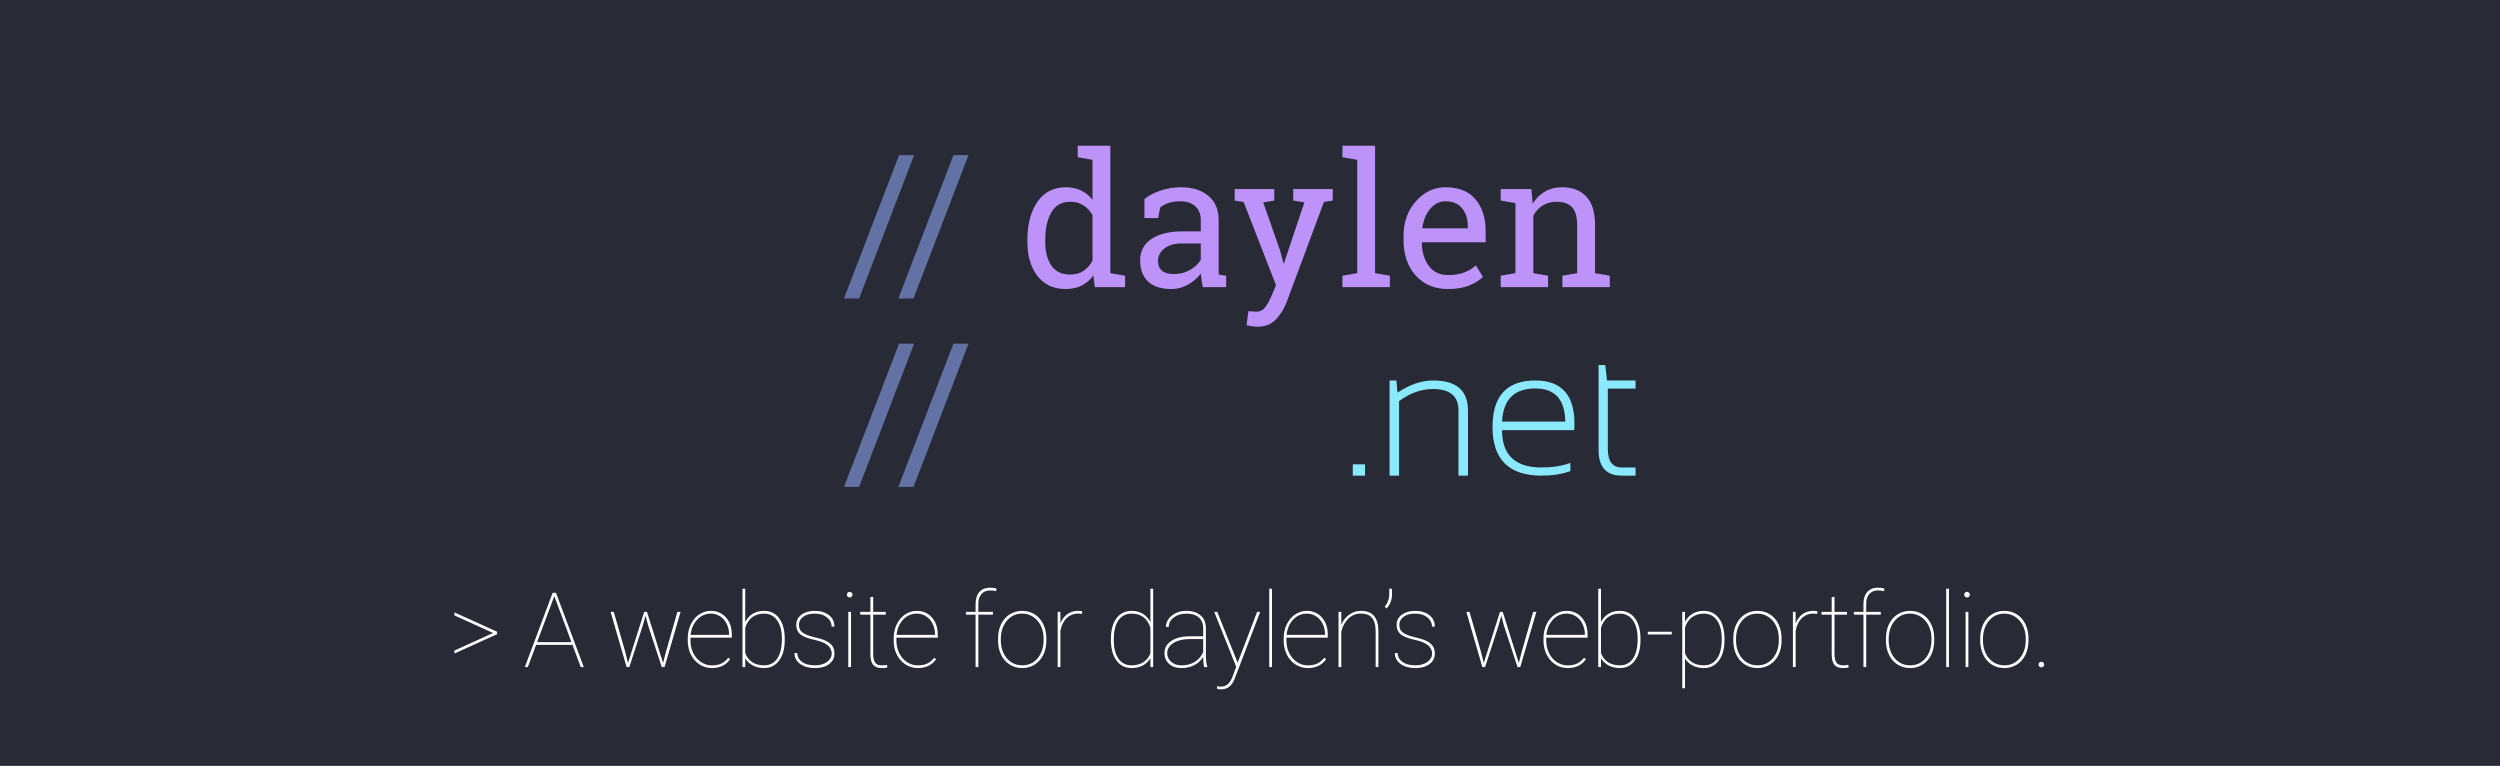
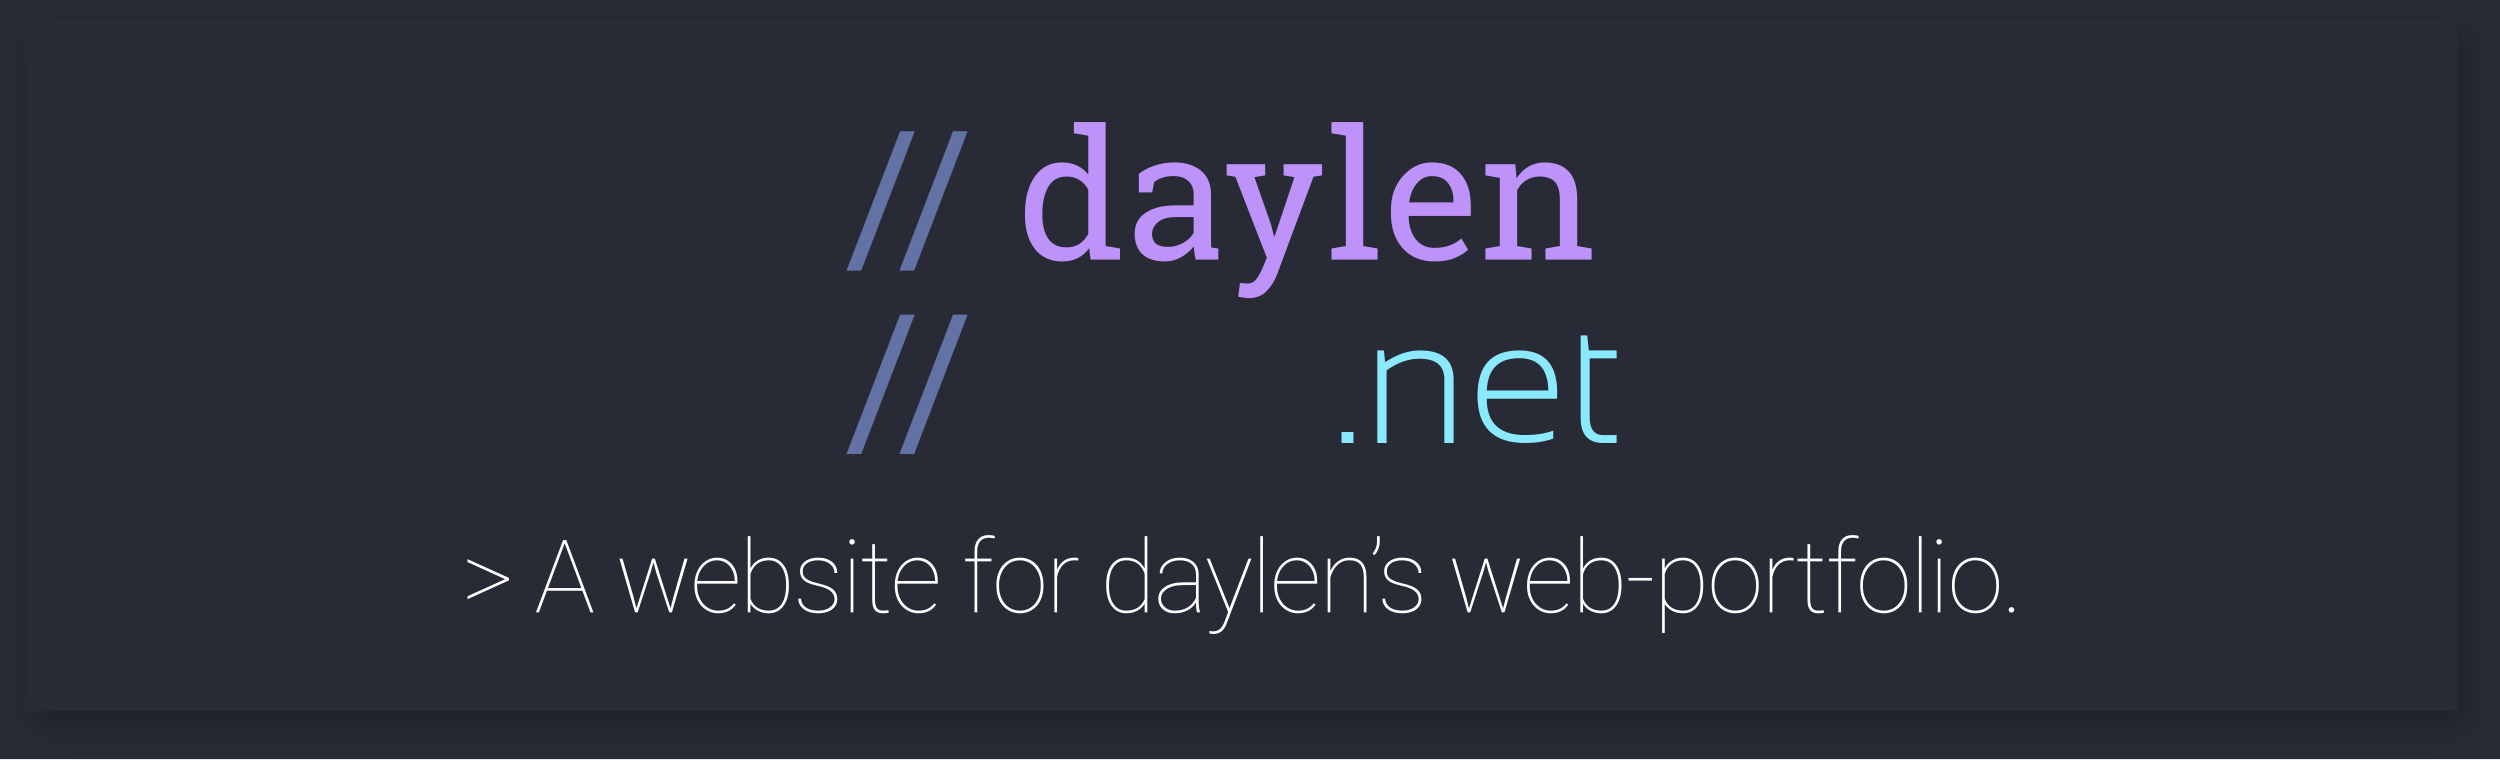
- <svg xmlns="http://www.w3.org/2000/svg" width="862" height="264" viewBox="0 0 862 264" fill="none">
-   <rect width="862" height="264" fill="#282A36" />
-   <rect y="22" width="862" height="242" fill="#282A36" />
-   <path d="M296.219 102.906H291L310 53.5H315.188L296.219 102.906ZM314.969 102.906H309.75L328.75 53.5H333.938L314.969 102.906ZM296.219 167.906H291L310 118.5H315.188L296.219 167.906ZM314.969 167.906H309.75L328.75 118.5H333.938L314.969 167.906Z" fill="#6272A4" />
-   <path d="M377 94.969C375.896 96.51 374.542 97.677 372.938 98.469C371.354 99.26 369.51 99.656 367.406 99.656C363.281 99.656 360.052 98.167 357.719 95.188C355.406 92.188 354.25 88.25 354.25 83.375V82.719C354.25 77.281 355.406 72.896 357.719 69.562C360.052 66.229 363.302 64.562 367.469 64.562C369.469 64.562 371.229 64.938 372.75 65.688C374.292 66.417 375.604 67.479 376.688 68.875V55.094L371.594 54.219V50.25H376.688H382.844V94.188L387.938 95.062V99H377.5L377 94.969ZM360.406 83.375C360.406 86.771 361.104 89.5 362.5 91.562C363.896 93.625 366.052 94.656 368.969 94.656C370.802 94.656 372.344 94.24 373.594 93.406C374.844 92.573 375.875 91.396 376.688 89.875V74.188C375.896 72.771 374.865 71.646 373.594 70.812C372.323 69.979 370.802 69.562 369.031 69.562C366.094 69.562 363.917 70.781 362.5 73.219C361.104 75.656 360.406 78.823 360.406 82.719V83.375ZM414.719 99C414.531 98.083 414.385 97.26 414.281 96.531C414.177 95.802 414.104 95.073 414.062 94.344C412.875 95.865 411.385 97.135 409.594 98.156C407.823 99.156 405.927 99.656 403.906 99.656C400.385 99.656 397.708 98.802 395.875 97.094C394.042 95.365 393.125 92.938 393.125 89.812C393.125 86.604 394.417 84.135 397 82.406C399.604 80.656 403.167 79.781 407.688 79.781H414.031V75.844C414.031 73.865 413.406 72.302 412.156 71.156C410.906 69.99 409.167 69.406 406.938 69.406C405.396 69.406 404.031 69.604 402.844 70C401.677 70.396 400.729 70.938 400 71.625L399.344 75.188H394.594V68.625C396.135 67.396 398 66.417 400.188 65.688C402.375 64.938 404.75 64.562 407.312 64.562C411.146 64.562 414.25 65.542 416.625 67.5C419 69.458 420.188 72.26 420.188 75.906V92.188C420.188 92.625 420.188 93.052 420.188 93.469C420.208 93.885 420.24 94.302 420.281 94.719L422.781 95.062V99H414.719ZM404.812 94.5C406.854 94.5 408.719 94.01 410.406 93.031C412.094 92.052 413.302 90.875 414.031 89.5V83.938H407.469C404.948 83.938 402.948 84.521 401.469 85.688C400.01 86.854 399.281 88.271 399.281 89.938C399.281 91.417 399.74 92.552 400.656 93.344C401.573 94.115 402.958 94.5 404.812 94.5ZM459.531 69.156L456.5 69.625L443.625 104.188C442.771 106.458 441.542 108.438 439.938 110.125C438.333 111.812 436.177 112.656 433.469 112.656C432.99 112.656 432.365 112.594 431.594 112.469C430.823 112.365 430.229 112.26 429.812 112.156L430.438 107.312C430.312 107.292 430.677 107.312 431.531 107.375C432.406 107.438 432.958 107.469 433.188 107.469C434.5 107.469 435.562 106.896 436.375 105.75C437.188 104.625 437.896 103.323 438.5 101.844L439.969 98.344L428.812 69.656L425.719 69.156V65.188H439.375V69.156L435.562 69.781L441.406 86.469L442.531 90.781H442.719L449.75 69.781L445.906 69.156V65.188H459.531V69.156ZM462.875 54.219V50.25H474.125V94.188L479.219 95.062V99H462.875V95.062L467.969 94.188V55.094L462.875 54.219ZM499.344 99.656C494.635 99.656 490.885 98.094 488.094 94.969C485.323 91.823 483.938 87.75 483.938 82.75V81.375C483.938 76.562 485.365 72.562 488.219 69.375C491.094 66.167 494.49 64.562 498.406 64.562C502.948 64.562 506.385 65.938 508.719 68.688C511.073 71.438 512.25 75.104 512.25 79.688V83.531H490.312L490.219 83.688C490.281 86.938 491.104 89.615 492.688 91.719C494.271 93.802 496.49 94.844 499.344 94.844C501.427 94.844 503.25 94.552 504.812 93.969C506.396 93.365 507.76 92.542 508.906 91.5L511.312 95.5C510.104 96.667 508.5 97.656 506.5 98.469C504.521 99.26 502.135 99.656 499.344 99.656ZM498.406 69.406C496.344 69.406 494.583 70.281 493.125 72.031C491.667 73.76 490.771 75.938 490.438 78.562L490.5 78.719H506.094V77.906C506.094 75.49 505.448 73.469 504.156 71.844C502.865 70.219 500.948 69.406 498.406 69.406ZM517.438 95.062L522.531 94.188V70.031L517.438 69.156V65.188H528.031L528.469 70.219C529.594 68.427 531 67.042 532.688 66.062C534.396 65.062 536.333 64.562 538.5 64.562C542.146 64.562 544.969 65.635 546.969 67.781C548.969 69.906 549.969 73.198 549.969 77.656V94.188L555.062 95.062V99H538.719V95.062L543.812 94.188V77.781C543.812 74.802 543.219 72.688 542.031 71.438C540.865 70.188 539.073 69.562 536.656 69.562C534.885 69.562 533.312 69.99 531.938 70.844C530.583 71.698 529.5 72.865 528.688 74.344V94.188L533.781 95.062V99H517.438V95.062Z" fill="#BD93F9" />
-   <path d="M470.656 160.094V164H466.438V160.094H470.656ZM479.125 164V131.188H481.469L481.875 135.375C486.062 132.583 490.167 131.188 494.188 131.188C502.167 131.188 506.156 134.635 506.156 141.531V164H502.875V141.438C502.875 136.562 499.927 134.125 494.031 134.125C490.094 134.125 486.219 135.51 482.406 138.281V164H479.125ZM529.406 131.188C538.385 131.188 542.875 136.156 542.875 146.094C542.875 146.802 542.854 147.542 542.812 148.312H517.906C517.906 156.896 522.448 161.188 531.531 161.188C535.26 161.188 538.573 160.667 541.469 159.625V162.438C538.573 163.479 535.26 164 531.531 164C520.26 164 514.625 158.406 514.625 147.219C514.625 136.531 519.552 131.188 529.406 131.188ZM517.906 145.375H539.719C539.594 137.75 536.156 133.938 529.406 133.938C522.115 133.938 518.281 137.75 517.906 145.375ZM551.188 125.875H553.5L554.094 131.188H563.938V134H554.375V154.719C554.375 159.031 555.958 161.188 559.125 161.188H563.938V164H559.188C553.854 164 551.188 161.052 551.188 155.156V125.875Z" fill="#8BE9FD" />
-   <path d="M170.013 218.258L156.688 212.193V211.156L171.384 217.801V218.68L156.688 225.342V224.305L170.013 218.258ZM197.383 222.354H184.85L182.002 230H180.965L190.545 204.406H191.705L201.286 230H200.248L197.383 222.354ZM185.202 221.404H197.032L191.125 205.549L185.202 221.404ZM215.508 224.498L216.545 228.594L222.117 210.98H223.084L228.621 228.594L229.693 224.498L233.56 210.98H234.668L229.131 230H228.181L223.488 215.709L222.592 212.299L221.625 215.709L217.002 230H216.053L210.533 210.98H211.623L215.508 224.498ZM245.461 230.352C243.926 230.352 242.514 229.941 241.225 229.121C239.948 228.289 238.946 227.152 238.219 225.711C237.493 224.27 237.129 222.67 237.129 220.912V220.121C237.129 218.363 237.481 216.752 238.184 215.287C238.887 213.822 239.854 212.68 241.085 211.859C242.315 211.039 243.657 210.629 245.11 210.629C247.231 210.629 248.965 211.385 250.313 212.896C251.661 214.408 252.335 216.395 252.335 218.855V219.857H238.079V220.895C238.079 222.441 238.401 223.877 239.045 225.201C239.702 226.514 240.598 227.545 241.735 228.295C242.883 229.045 244.126 229.42 245.461 229.42C246.739 229.42 247.823 229.209 248.713 228.787C249.616 228.354 250.413 227.691 251.104 226.801L251.772 227.275C250.354 229.326 248.251 230.352 245.461 230.352ZM245.11 211.578C243.258 211.578 241.688 212.27 240.399 213.652C239.11 215.023 238.354 216.775 238.131 218.908H251.385V218.68C251.385 217.391 251.11 216.195 250.559 215.094C250.02 213.98 249.27 213.119 248.309 212.51C247.36 211.889 246.294 211.578 245.11 211.578ZM270.581 220.666C270.581 223.631 269.943 225.986 268.665 227.732C267.388 229.479 265.648 230.352 263.445 230.352C262.015 230.352 260.738 230.059 259.613 229.473C258.488 228.875 257.603 228.049 256.958 226.994V230H256.009V203H256.958V214.443C257.626 213.189 258.505 212.24 259.595 211.596C260.697 210.951 261.968 210.629 263.409 210.629C265.636 210.629 267.388 211.484 268.665 213.195C269.943 214.895 270.581 217.285 270.581 220.367V220.666ZM269.597 220.297C269.597 217.566 269.052 215.434 267.962 213.898C266.884 212.352 265.372 211.578 263.427 211.578C261.833 211.578 260.48 211.988 259.366 212.809C258.265 213.629 257.462 214.848 256.958 216.465V225.184C257.462 226.531 258.265 227.574 259.366 228.312C260.48 229.039 261.845 229.402 263.462 229.402C265.419 229.402 266.931 228.623 267.997 227.064C269.064 225.506 269.597 223.25 269.597 220.297ZM286.771 225.342C286.771 223.033 284.803 221.463 280.865 220.631C278.498 220.127 276.852 219.482 275.926 218.697C275 217.9 274.537 216.811 274.537 215.428C274.537 214.033 275.123 212.885 276.295 211.982C277.479 211.08 279.014 210.629 280.9 210.629C282.951 210.629 284.598 211.121 285.84 212.105C287.082 213.078 287.703 214.396 287.703 216.061H286.736C286.736 214.783 286.197 213.717 285.119 212.861C284.041 212.006 282.635 211.578 280.9 211.578C279.236 211.578 277.918 211.941 276.945 212.668C275.973 213.395 275.486 214.303 275.486 215.393C275.486 216.248 275.668 216.922 276.031 217.414C276.395 217.895 276.986 218.334 277.807 218.732C278.627 219.119 279.822 219.494 281.393 219.857C282.963 220.221 284.205 220.648 285.119 221.141C286.033 221.633 286.695 222.219 287.105 222.898C287.516 223.566 287.721 224.387 287.721 225.359C287.721 226.859 287.105 228.066 285.875 228.98C284.645 229.895 283.033 230.352 281.041 230.352C278.908 230.352 277.186 229.871 275.873 228.91C274.572 227.938 273.922 226.689 273.922 225.166H274.871C274.965 226.502 275.551 227.545 276.629 228.295C277.719 229.033 279.189 229.402 281.041 229.402C282.74 229.402 284.117 229.01 285.172 228.225C286.238 227.428 286.771 226.467 286.771 225.342ZM293.434 230H292.485V210.98H293.434V230ZM291.993 205.039C291.993 204.77 292.087 204.541 292.274 204.354C292.462 204.154 292.69 204.055 292.96 204.055C293.229 204.055 293.458 204.154 293.645 204.354C293.844 204.541 293.944 204.77 293.944 205.039C293.944 205.309 293.844 205.537 293.645 205.725C293.458 205.912 293.229 206.006 292.96 206.006C292.69 206.006 292.462 205.912 292.274 205.725C292.087 205.537 291.993 205.309 291.993 205.039ZM301.081 205.848V210.98H305.406V211.947H301.081V225.447C301.081 226.795 301.298 227.791 301.732 228.436C302.177 229.08 302.915 229.402 303.947 229.402C304.462 229.402 305.089 229.35 305.828 229.244L305.986 230.141C305.599 230.281 304.937 230.352 303.999 230.352C302.617 230.352 301.626 229.971 301.029 229.209C300.431 228.436 300.126 227.223 300.115 225.57V211.947H296.599V210.98H300.115V205.848H301.081ZM316.463 230.352C314.928 230.352 313.516 229.941 312.227 229.121C310.949 228.289 309.947 227.152 309.221 225.711C308.494 224.27 308.131 222.67 308.131 220.912V220.121C308.131 218.363 308.483 216.752 309.186 215.287C309.889 213.822 310.856 212.68 312.086 211.859C313.317 211.039 314.658 210.629 316.112 210.629C318.233 210.629 319.967 211.385 321.315 212.896C322.662 214.408 323.336 216.395 323.336 218.855V219.857H309.08V220.895C309.08 222.441 309.403 223.877 310.047 225.201C310.703 226.514 311.6 227.545 312.737 228.295C313.885 229.045 315.127 229.42 316.463 229.42C317.74 229.42 318.824 229.209 319.715 228.787C320.617 228.354 321.414 227.691 322.106 226.801L322.774 227.275C321.356 229.326 319.252 230.352 316.463 230.352ZM316.112 211.578C314.26 211.578 312.69 212.27 311.401 213.652C310.112 215.023 309.356 216.775 309.133 218.908H322.387V218.68C322.387 217.391 322.112 216.195 321.561 215.094C321.022 213.98 320.272 213.119 319.311 212.51C318.362 211.889 317.295 211.578 316.112 211.578ZM336.38 230V211.947H333.076V210.98H336.38V208.203C336.392 206.445 336.832 205.08 337.699 204.107C338.578 203.123 339.797 202.631 341.355 202.631C342.222 202.631 342.972 202.73 343.605 202.93L343.464 203.844C342.855 203.668 342.158 203.58 341.373 203.58C340.119 203.58 339.129 203.99 338.402 204.811C337.687 205.619 337.33 206.773 337.33 208.273V210.98H342.357V211.947H337.33V230H336.38ZM344.133 220.121C344.133 218.305 344.479 216.676 345.17 215.234C345.873 213.781 346.858 212.65 348.123 211.842C349.401 211.033 350.842 210.629 352.448 210.629C354.041 210.629 355.471 211.021 356.737 211.807C358.002 212.592 358.987 213.705 359.69 215.146C360.405 216.588 360.768 218.211 360.78 220.016V220.859C360.78 222.688 360.434 224.322 359.742 225.764C359.051 227.205 358.067 228.33 356.789 229.139C355.524 229.947 354.088 230.352 352.483 230.352C350.877 230.352 349.436 229.953 348.159 229.156C346.893 228.359 345.909 227.246 345.205 225.816C344.502 224.375 344.145 222.758 344.133 220.965V220.121ZM345.082 220.859C345.082 222.441 345.393 223.895 346.014 225.219C346.647 226.531 347.52 227.557 348.633 228.295C349.758 229.033 351.041 229.402 352.483 229.402C354.651 229.402 356.414 228.588 357.774 226.959C359.145 225.33 359.83 223.232 359.83 220.666V220.121C359.83 218.562 359.514 217.121 358.881 215.797C358.248 214.473 357.369 213.441 356.244 212.703C355.131 211.953 353.866 211.578 352.448 211.578C350.28 211.578 348.51 212.404 347.139 214.057C345.768 215.709 345.082 217.789 345.082 220.297V220.859ZM373.067 211.666L371.837 211.561C370.22 211.561 368.866 212.088 367.776 213.143C366.687 214.186 365.972 215.65 365.632 217.537V230H364.683V210.98H365.632V214.936C366.148 213.611 366.921 212.562 367.952 211.789C368.983 211.016 370.278 210.629 371.837 210.629C372.388 210.629 372.833 210.693 373.173 210.822L373.067 211.666ZM383.036 220.297C383.036 217.262 383.674 214.895 384.952 213.195C386.229 211.484 387.981 210.629 390.208 210.629C391.637 210.629 392.897 210.951 393.987 211.596C395.088 212.24 395.979 213.201 396.659 214.479V203H397.608V230H396.659V226.959C396.014 228.037 395.129 228.875 394.004 229.473C392.879 230.059 391.602 230.352 390.172 230.352C387.969 230.352 386.229 229.479 384.952 227.732C383.674 225.986 383.036 223.59 383.036 220.543V220.297ZM384.02 220.666C384.02 223.361 384.553 225.494 385.62 227.064C386.686 228.623 388.198 229.402 390.155 229.402C391.725 229.402 393.067 229.057 394.18 228.365C395.293 227.662 396.12 226.637 396.659 225.289V216.377C395.569 213.178 393.413 211.578 390.19 211.578C388.245 211.578 386.727 212.346 385.637 213.881C384.559 215.416 384.02 217.678 384.02 220.666ZM415.204 230C414.97 229.191 414.853 228.031 414.853 226.52C414.103 227.738 413.077 228.682 411.777 229.35C410.476 230.018 409.005 230.352 407.364 230.352C405.607 230.352 404.189 229.877 403.111 228.928C402.044 227.967 401.511 226.719 401.511 225.184C401.511 223.438 402.296 222.043 403.866 221C405.448 219.945 407.546 219.406 410.159 219.383H414.853V216.605C414.853 215.012 414.349 213.775 413.341 212.896C412.345 212.018 410.915 211.578 409.052 211.578C407.318 211.578 405.87 212.023 404.71 212.914C403.55 213.805 402.97 214.906 402.97 216.219L402.021 216.184C402.021 214.637 402.7 213.324 404.06 212.246C405.419 211.168 407.083 210.629 409.052 210.629C411.103 210.629 412.732 211.145 413.939 212.176C415.146 213.195 415.767 214.637 415.802 216.5V225.588C415.802 227.674 415.966 229.092 416.294 229.842V230H415.204ZM407.364 229.42C409.146 229.42 410.675 229.021 411.952 228.225C413.241 227.428 414.208 226.309 414.853 224.867V220.35H410.458C407.739 220.35 405.659 220.889 404.218 221.967C403.046 222.846 402.46 223.941 402.46 225.254C402.46 226.414 402.923 227.398 403.849 228.207C404.775 229.016 405.947 229.42 407.364 229.42ZM426.754 228.523L426.877 228.172L433.451 210.98H434.506L425.998 233.305L425.576 234.359C424.662 236.574 423.15 237.682 421.041 237.682C420.361 237.682 419.893 237.617 419.635 237.488L419.617 236.592C419.992 236.697 420.42 236.75 420.9 236.75C421.896 236.75 422.723 236.457 423.379 235.871C424.035 235.297 424.603 234.354 425.084 233.041L426.244 229.895L418.668 210.98H419.705L426.754 228.523ZM438.585 230H437.635V203H438.585V230ZM450.943 230.352C449.408 230.352 447.995 229.941 446.706 229.121C445.429 228.289 444.427 227.152 443.701 225.711C442.974 224.27 442.611 222.67 442.611 220.912V220.121C442.611 218.363 442.962 216.752 443.665 215.287C444.369 213.822 445.335 212.68 446.566 211.859C447.796 211.039 449.138 210.629 450.591 210.629C452.712 210.629 454.447 211.385 455.794 212.896C457.142 214.408 457.816 216.395 457.816 218.855V219.857H443.56V220.895C443.56 222.441 443.882 223.877 444.527 225.201C445.183 226.514 446.079 227.545 447.216 228.295C448.365 229.045 449.607 229.42 450.943 229.42C452.22 229.42 453.304 229.209 454.195 228.787C455.097 228.354 455.894 227.691 456.585 226.801L457.253 227.275C455.835 229.326 453.732 230.352 450.943 230.352ZM450.591 211.578C448.74 211.578 447.169 212.27 445.88 213.652C444.591 215.023 443.835 216.775 443.613 218.908H456.867V218.68C456.867 217.391 456.591 216.195 456.04 215.094C455.501 213.98 454.751 213.119 453.79 212.51C452.841 211.889 451.775 211.578 450.591 211.578ZM462.475 215.41C463.096 213.934 464.01 212.768 465.217 211.912C466.424 211.057 467.76 210.629 469.225 210.629C471.264 210.629 472.775 211.209 473.76 212.369C474.756 213.518 475.26 215.258 475.272 217.59V230H474.322V217.555C474.311 215.516 473.895 214.01 473.074 213.037C472.254 212.053 470.953 211.561 469.172 211.561C467.531 211.561 466.108 212.146 464.9 213.318C463.705 214.479 462.897 215.979 462.475 217.818V230H461.525V210.98H462.475V215.41ZM478.102 209.768L477.452 209.205C478.401 207.986 478.917 206.727 478.999 205.426L479.016 203H479.966V205.057C479.919 206.92 479.298 208.49 478.102 209.768ZM493.783 225.342C493.783 223.033 491.814 221.463 487.876 220.631C485.509 220.127 483.863 219.482 482.937 218.697C482.011 217.9 481.548 216.811 481.548 215.428C481.548 214.033 482.134 212.885 483.306 211.982C484.49 211.08 486.025 210.629 487.912 210.629C489.962 210.629 491.609 211.121 492.851 212.105C494.093 213.078 494.714 214.396 494.714 216.061H493.748C493.748 214.783 493.209 213.717 492.13 212.861C491.052 212.006 489.646 211.578 487.912 211.578C486.248 211.578 484.929 211.941 483.957 212.668C482.984 213.395 482.498 214.303 482.498 215.393C482.498 216.248 482.679 216.922 483.043 217.414C483.406 217.895 483.998 218.334 484.818 218.732C485.638 219.119 486.834 219.494 488.404 219.857C489.974 220.221 491.216 220.648 492.13 221.141C493.044 221.633 493.707 222.219 494.117 222.898C494.527 223.566 494.732 224.387 494.732 225.359C494.732 226.859 494.117 228.066 492.886 228.98C491.656 229.895 490.044 230.352 488.052 230.352C485.919 230.352 484.197 229.871 482.884 228.91C481.584 227.938 480.933 226.689 480.933 225.166H481.882C481.976 226.502 482.562 227.545 483.64 228.295C484.73 229.033 486.201 229.402 488.052 229.402C489.751 229.402 491.128 229.01 492.183 228.225C493.25 227.428 493.783 226.467 493.783 225.342ZM510.571 224.498L511.608 228.594L517.181 210.98H518.147L523.685 228.594L524.757 224.498L528.624 210.98H529.731L524.194 230H523.245L518.552 215.709L517.655 212.299L516.688 215.709L512.065 230H511.116L505.597 210.98H506.686L510.571 224.498ZM540.525 230.352C538.99 230.352 537.578 229.941 536.289 229.121C535.011 228.289 534.009 227.152 533.283 225.711C532.556 224.27 532.193 222.67 532.193 220.912V220.121C532.193 218.363 532.545 216.752 533.248 215.287C533.951 213.822 534.918 212.68 536.148 211.859C537.379 211.039 538.72 210.629 540.174 210.629C542.295 210.629 544.029 211.385 545.377 212.896C546.724 214.408 547.398 216.395 547.398 218.855V219.857H533.142V220.895C533.142 222.441 533.465 223.877 534.109 225.201C534.765 226.514 535.662 227.545 536.799 228.295C537.947 229.045 539.189 229.42 540.525 229.42C541.802 229.42 542.886 229.209 543.777 228.787C544.679 228.354 545.476 227.691 546.168 226.801L546.836 227.275C545.418 229.326 543.314 230.352 540.525 230.352ZM540.174 211.578C538.322 211.578 536.752 212.27 535.463 213.652C534.174 215.023 533.418 216.775 533.195 218.908H546.449V218.68C546.449 217.391 546.174 216.195 545.623 215.094C545.084 213.98 544.334 213.119 543.373 212.51C542.424 211.889 541.357 211.578 540.174 211.578ZM565.645 220.666C565.645 223.631 565.006 225.986 563.729 227.732C562.452 229.479 560.711 230.352 558.508 230.352C557.079 230.352 555.801 230.059 554.676 229.473C553.551 228.875 552.666 228.049 552.022 226.994V230H551.073V203H552.022V214.443C552.69 213.189 553.569 212.24 554.659 211.596C555.76 210.951 557.032 210.629 558.473 210.629C560.7 210.629 562.452 211.484 563.729 213.195C565.006 214.895 565.645 217.285 565.645 220.367V220.666ZM564.661 220.297C564.661 217.566 564.116 215.434 563.026 213.898C561.948 212.352 560.436 211.578 558.491 211.578C556.897 211.578 555.543 211.988 554.43 212.809C553.329 213.629 552.526 214.848 552.022 216.465V225.184C552.526 226.531 553.329 227.574 554.43 228.312C555.543 229.039 556.909 229.402 558.526 229.402C560.483 229.402 561.995 228.623 563.061 227.064C564.127 225.506 564.661 223.25 564.661 220.297ZM576.421 218.768H568.159V217.818H576.421V218.768ZM594.615 220.666C594.615 223.631 593.976 225.986 592.699 227.732C591.422 229.479 589.682 230.352 587.478 230.352C586.037 230.352 584.754 230.059 583.629 229.473C582.504 228.887 581.625 228.078 580.992 227.047V237.312H580.043V210.98H580.992V214.373C581.648 213.166 582.533 212.24 583.646 211.596C584.76 210.951 586.025 210.629 587.443 210.629C589.67 210.629 591.422 211.484 592.699 213.195C593.976 214.895 594.615 217.285 594.615 220.367V220.666ZM593.648 220.297C593.648 217.566 593.103 215.434 592.014 213.898C590.935 212.352 589.418 211.578 587.461 211.578C585.867 211.578 584.514 211.994 583.4 212.826C582.287 213.646 581.484 214.83 580.992 216.377V225.271C581.484 226.584 582.287 227.604 583.4 228.33C584.525 229.045 585.891 229.402 587.496 229.402C589.441 229.402 590.953 228.629 592.031 227.082C593.109 225.535 593.648 223.273 593.648 220.297ZM597.639 220.121C597.639 218.305 597.985 216.676 598.676 215.234C599.38 213.781 600.364 212.65 601.63 211.842C602.907 211.033 604.348 210.629 605.954 210.629C607.547 210.629 608.977 211.021 610.243 211.807C611.508 212.592 612.493 213.705 613.196 215.146C613.911 216.588 614.274 218.211 614.286 220.016V220.859C614.286 222.688 613.94 224.322 613.249 225.764C612.557 227.205 611.573 228.33 610.296 229.139C609.03 229.947 607.594 230.352 605.989 230.352C604.383 230.352 602.942 229.953 601.665 229.156C600.399 228.359 599.415 227.246 598.712 225.816C598.008 224.375 597.651 222.758 597.639 220.965V220.121ZM598.589 220.859C598.589 222.441 598.899 223.895 599.52 225.219C600.153 226.531 601.026 227.557 602.139 228.295C603.264 229.033 604.547 229.402 605.989 229.402C608.157 229.402 609.921 228.588 611.28 226.959C612.651 225.33 613.337 223.232 613.337 220.666V220.121C613.337 218.562 613.02 217.121 612.387 215.797C611.755 214.473 610.876 213.441 609.751 212.703C608.637 211.953 607.372 211.578 605.954 211.578C603.786 211.578 602.016 212.404 600.645 214.057C599.274 215.709 598.589 217.789 598.589 220.297V220.859ZM626.574 211.666L625.343 211.561C623.726 211.561 622.372 212.088 621.283 213.143C620.193 214.186 619.478 215.65 619.138 217.537V230H618.189V210.98H619.138V214.936C619.654 213.611 620.427 212.562 621.458 211.789C622.49 211.016 623.784 210.629 625.343 210.629C625.894 210.629 626.339 210.693 626.679 210.822L626.574 211.666ZM632.533 205.848V210.98H636.857V211.947H632.533V225.447C632.533 226.795 632.75 227.791 633.184 228.436C633.629 229.08 634.367 229.402 635.398 229.402C635.914 229.402 636.541 229.35 637.279 229.244L637.438 230.141C637.051 230.281 636.389 230.352 635.451 230.352C634.068 230.352 633.078 229.971 632.48 229.209C631.883 228.436 631.578 227.223 631.566 225.57V211.947H628.051V210.98H631.566V205.848H632.533ZM642.518 230V211.947H639.214V210.98H642.518V208.203C642.53 206.445 642.969 205.08 643.837 204.107C644.716 203.123 645.934 202.631 647.493 202.631C648.36 202.631 649.11 202.73 649.743 202.93L649.602 203.844C648.993 203.668 648.296 203.58 647.51 203.58C646.257 203.58 645.266 203.99 644.54 204.811C643.825 205.619 643.468 206.773 643.468 208.273V210.98H648.495V211.947H643.468V230H642.518ZM650.271 220.121C650.271 218.305 650.617 216.676 651.308 215.234C652.011 213.781 652.996 212.65 654.261 211.842C655.539 211.033 656.98 210.629 658.585 210.629C660.179 210.629 661.609 211.021 662.875 211.807C664.14 212.592 665.125 213.705 665.828 215.146C666.542 216.588 666.906 218.211 666.917 220.016V220.859C666.917 222.688 666.572 224.322 665.88 225.764C665.189 227.205 664.205 228.33 662.927 229.139C661.662 229.947 660.226 230.352 658.621 230.352C657.015 230.352 655.574 229.953 654.296 229.156C653.031 228.359 652.046 227.246 651.343 225.816C650.64 224.375 650.283 222.758 650.271 220.965V220.121ZM651.22 220.859C651.22 222.441 651.531 223.895 652.152 225.219C652.785 226.531 653.658 227.557 654.771 228.295C655.896 229.033 657.179 229.402 658.621 229.402C660.789 229.402 662.552 228.588 663.912 226.959C665.283 225.33 665.968 223.232 665.968 220.666V220.121C665.968 218.562 665.652 217.121 665.019 215.797C664.386 214.473 663.507 213.441 662.382 212.703C661.269 211.953 660.003 211.578 658.585 211.578C656.417 211.578 654.648 212.404 653.277 214.057C651.906 215.709 651.22 217.789 651.22 220.297V220.859ZM671.998 230H671.049V203H671.998V230ZM678.696 230H677.747V210.98H678.696V230ZM677.255 205.039C677.255 204.77 677.349 204.541 677.536 204.354C677.724 204.154 677.952 204.055 678.222 204.055C678.491 204.055 678.72 204.154 678.907 204.354C679.106 204.541 679.206 204.77 679.206 205.039C679.206 205.309 679.106 205.537 678.907 205.725C678.72 205.912 678.491 206.006 678.222 206.006C677.952 206.006 677.724 205.912 677.536 205.725C677.349 205.537 677.255 205.309 677.255 205.039ZM682.775 220.121C682.775 218.305 683.121 216.676 683.812 215.234C684.515 213.781 685.5 212.65 686.765 211.842C688.043 211.033 689.484 210.629 691.089 210.629C692.683 210.629 694.113 211.021 695.379 211.807C696.644 212.592 697.629 213.705 698.332 215.146C699.047 216.588 699.41 218.211 699.422 220.016V220.859C699.422 222.688 699.076 224.322 698.384 225.764C697.693 227.205 696.709 228.33 695.431 229.139C694.166 229.947 692.73 230.352 691.125 230.352C689.519 230.352 688.078 229.953 686.8 229.156C685.535 228.359 684.55 227.246 683.847 225.816C683.144 224.375 682.787 222.758 682.775 220.965V220.121ZM683.724 220.859C683.724 222.441 684.035 223.895 684.656 225.219C685.289 226.531 686.162 227.557 687.275 228.295C688.4 229.033 689.683 229.402 691.125 229.402C693.293 229.402 695.056 228.588 696.416 226.959C697.787 225.33 698.472 223.232 698.472 220.666V220.121C698.472 218.562 698.156 217.121 697.523 215.797C696.89 214.473 696.011 213.441 694.886 212.703C693.773 211.953 692.507 211.578 691.089 211.578C688.922 211.578 687.152 212.404 685.781 214.057C684.41 215.709 683.724 217.789 683.724 220.297V220.859ZM702.885 229.139C702.885 228.869 702.979 228.641 703.166 228.453C703.354 228.254 703.582 228.154 703.852 228.154C704.121 228.154 704.35 228.254 704.537 228.453C704.737 228.641 704.836 228.869 704.836 229.139C704.836 229.408 704.737 229.637 704.537 229.824C704.35 230.012 704.121 230.105 703.852 230.105C703.582 230.105 703.354 230.012 703.166 229.824C702.979 229.637 702.885 229.408 702.885 229.139Z" fill="white" />
+ <svg xmlns="http://www.w3.org/2000/svg" width="886" height="269" viewBox="0 0 886 269" fill="none">
+   <rect width="886" height="269" fill="#282A36" />
+   <g filter="url(#filter0_d)">
+     <rect x="9" y="7" width="862" height="245" fill="#282A36" />
+     <path d="M305.219 95.906H300L319 46.5H324.188L305.219 95.906ZM323.969 95.906H318.75L337.75 46.5H342.938L323.969 95.906ZM305.219 160.906H300L319 111.5H324.188L305.219 160.906ZM323.969 160.906H318.75L337.75 111.5H342.938L323.969 160.906Z" fill="#6272A4" />
+     <path d="M386 87.969C384.896 89.51 383.542 90.677 381.938 91.469C380.354 92.26 378.51 92.656 376.406 92.656C372.281 92.656 369.052 91.167 366.719 88.188C364.406 85.188 363.25 81.25 363.25 76.375V75.719C363.25 70.281 364.406 65.896 366.719 62.562C369.052 59.229 372.302 57.562 376.469 57.562C378.469 57.562 380.229 57.938 381.75 58.688C383.292 59.417 384.604 60.479 385.688 61.875V48.094L380.594 47.219V43.25H385.688H391.844V87.188L396.938 88.062V92H386.5L386 87.969ZM369.406 76.375C369.406 79.771 370.104 82.5 371.5 84.562C372.896 86.625 375.052 87.656 377.969 87.656C379.802 87.656 381.344 87.24 382.594 86.406C383.844 85.573 384.875 84.396 385.688 82.875V67.188C384.896 65.771 383.865 64.646 382.594 63.812C381.323 62.979 379.802 62.562 378.031 62.562C375.094 62.562 372.917 63.781 371.5 66.219C370.104 68.656 369.406 71.823 369.406 75.719V76.375ZM423.719 92C423.531 91.083 423.385 90.26 423.281 89.531C423.177 88.802 423.104 88.073 423.062 87.344C421.875 88.865 420.385 90.135 418.594 91.156C416.823 92.156 414.927 92.656 412.906 92.656C409.385 92.656 406.708 91.802 404.875 90.094C403.042 88.365 402.125 85.938 402.125 82.812C402.125 79.604 403.417 77.135 406 75.406C408.604 73.656 412.167 72.781 416.688 72.781H423.031V68.844C423.031 66.865 422.406 65.302 421.156 64.156C419.906 62.99 418.167 62.406 415.938 62.406C414.396 62.406 413.031 62.604 411.844 63C410.677 63.396 409.729 63.938 409 64.625L408.344 68.188H403.594V61.625C405.135 60.396 407 59.417 409.188 58.688C411.375 57.938 413.75 57.562 416.312 57.562C420.146 57.562 423.25 58.542 425.625 60.5C428 62.458 429.188 65.26 429.188 68.906V85.188C429.188 85.625 429.188 86.052 429.188 86.469C429.208 86.885 429.24 87.302 429.281 87.719L431.781 88.062V92H423.719ZM413.812 87.5C415.854 87.5 417.719 87.01 419.406 86.031C421.094 85.052 422.302 83.875 423.031 82.5V76.938H416.469C413.948 76.938 411.948 77.521 410.469 78.688C409.01 79.854 408.281 81.271 408.281 82.938C408.281 84.417 408.74 85.552 409.656 86.344C410.573 87.115 411.958 87.5 413.812 87.5ZM468.531 62.156L465.5 62.625L452.625 97.188C451.771 99.458 450.542 101.438 448.938 103.125C447.333 104.812 445.177 105.656 442.469 105.656C441.99 105.656 441.365 105.594 440.594 105.469C439.823 105.365 439.229 105.26 438.812 105.156L439.438 100.312C439.312 100.292 439.677 100.312 440.531 100.375C441.406 100.438 441.958 100.469 442.188 100.469C443.5 100.469 444.562 99.896 445.375 98.75C446.188 97.625 446.896 96.323 447.5 94.844L448.969 91.344L437.812 62.656L434.719 62.156V58.188H448.375V62.156L444.562 62.781L450.406 79.469L451.531 83.781H451.719L458.75 62.781L454.906 62.156V58.188H468.531V62.156ZM471.875 47.219V43.25H483.125V87.188L488.219 88.062V92H471.875V88.062L476.969 87.188V48.094L471.875 47.219ZM508.344 92.656C503.635 92.656 499.885 91.094 497.094 87.969C494.323 84.823 492.938 80.75 492.938 75.75V74.375C492.938 69.562 494.365 65.562 497.219 62.375C500.094 59.167 503.49 57.562 507.406 57.562C511.948 57.562 515.385 58.938 517.719 61.688C520.073 64.438 521.25 68.104 521.25 72.688V76.531H499.312L499.219 76.688C499.281 79.938 500.104 82.615 501.688 84.719C503.271 86.802 505.49 87.844 508.344 87.844C510.427 87.844 512.25 87.552 513.812 86.969C515.396 86.365 516.76 85.542 517.906 84.5L520.312 88.5C519.104 89.667 517.5 90.656 515.5 91.469C513.521 92.26 511.135 92.656 508.344 92.656ZM507.406 62.406C505.344 62.406 503.583 63.281 502.125 65.031C500.667 66.76 499.771 68.938 499.438 71.562L499.5 71.719H515.094V70.906C515.094 68.49 514.448 66.469 513.156 64.844C511.865 63.219 509.948 62.406 507.406 62.406ZM526.438 88.062L531.531 87.188V63.031L526.438 62.156V58.188H537.031L537.469 63.219C538.594 61.427 540 60.042 541.688 59.062C543.396 58.062 545.333 57.562 547.5 57.562C551.146 57.562 553.969 58.635 555.969 60.781C557.969 62.906 558.969 66.198 558.969 70.656V87.188L564.062 88.062V92H547.719V88.062L552.812 87.188V70.781C552.812 67.802 552.219 65.688 551.031 64.438C549.865 63.188 548.073 62.562 545.656 62.562C543.885 62.562 542.312 62.99 540.938 63.844C539.583 64.698 538.5 65.865 537.688 67.344V87.188L542.781 88.062V92H526.438V88.062Z" fill="#BD93F9" />
+     <path d="M479.656 153.094V157H475.438V153.094H479.656ZM488.125 157V124.188H490.469L490.875 128.375C495.062 125.583 499.167 124.188 503.188 124.188C511.167 124.188 515.156 127.635 515.156 134.531V157H511.875V134.438C511.875 129.562 508.927 127.125 503.031 127.125C499.094 127.125 495.219 128.51 491.406 131.281V157H488.125ZM538.406 124.188C547.385 124.188 551.875 129.156 551.875 139.094C551.875 139.802 551.854 140.542 551.812 141.312H526.906C526.906 149.896 531.448 154.188 540.531 154.188C544.26 154.188 547.573 153.667 550.469 152.625V155.438C547.573 156.479 544.26 157 540.531 157C529.26 157 523.625 151.406 523.625 140.219C523.625 129.531 528.552 124.188 538.406 124.188ZM526.906 138.375H548.719C548.594 130.75 545.156 126.938 538.406 126.938C531.115 126.938 527.281 130.75 526.906 138.375ZM560.188 118.875H562.5L563.094 124.188H572.938V127H563.375V147.719C563.375 152.031 564.958 154.188 568.125 154.188H572.938V157H568.188C562.854 157 560.188 154.052 560.188 148.156V118.875Z" fill="#8BE9FD" />
+     <path d="M179.013 205.258L165.688 199.193V198.156L180.384 204.801V205.68L165.688 212.342V211.305L179.013 205.258ZM206.383 209.354H193.85L191.002 217H189.965L199.545 191.406H200.705L210.286 217H209.248L206.383 209.354ZM194.202 208.404H206.032L200.125 192.549L194.202 208.404ZM224.508 211.498L225.545 215.594L231.117 197.98H232.084L237.621 215.594L238.693 211.498L242.56 197.98H243.668L238.131 217H237.181L232.488 202.709L231.592 199.299L230.625 202.709L226.002 217H225.053L219.533 197.98H220.623L224.508 211.498ZM254.461 217.352C252.926 217.352 251.514 216.941 250.225 216.121C248.948 215.289 247.946 214.152 247.219 212.711C246.493 211.27 246.129 209.67 246.129 207.912V207.121C246.129 205.363 246.481 203.752 247.184 202.287C247.887 200.822 248.854 199.68 250.085 198.859C251.315 198.039 252.657 197.629 254.11 197.629C256.231 197.629 257.965 198.385 259.313 199.896C260.661 201.408 261.335 203.395 261.335 205.855V206.857H247.079V207.895C247.079 209.441 247.401 210.877 248.045 212.201C248.702 213.514 249.598 214.545 250.735 215.295C251.883 216.045 253.126 216.42 254.461 216.42C255.739 216.42 256.823 216.209 257.713 215.787C258.616 215.354 259.413 214.691 260.104 213.801L260.772 214.275C259.354 216.326 257.251 217.352 254.461 217.352ZM254.11 198.578C252.258 198.578 250.688 199.27 249.399 200.652C248.11 202.023 247.354 203.775 247.131 205.908H260.385V205.68C260.385 204.391 260.11 203.195 259.559 202.094C259.02 200.98 258.27 200.119 257.309 199.51C256.36 198.889 255.294 198.578 254.11 198.578ZM279.581 207.666C279.581 210.631 278.943 212.986 277.665 214.732C276.388 216.479 274.648 217.352 272.445 217.352C271.015 217.352 269.738 217.059 268.613 216.473C267.488 215.875 266.603 215.049 265.958 213.994V217H265.009V190H265.958V201.443C266.626 200.189 267.505 199.24 268.595 198.596C269.697 197.951 270.968 197.629 272.409 197.629C274.636 197.629 276.388 198.484 277.665 200.195C278.943 201.895 279.581 204.285 279.581 207.367V207.666ZM278.597 207.297C278.597 204.566 278.052 202.434 276.962 200.898C275.884 199.352 274.372 198.578 272.427 198.578C270.833 198.578 269.48 198.988 268.366 199.809C267.265 200.629 266.462 201.848 265.958 203.465V212.184C266.462 213.531 267.265 214.574 268.366 215.312C269.48 216.039 270.845 216.402 272.462 216.402C274.419 216.402 275.931 215.623 276.997 214.064C278.064 212.506 278.597 210.25 278.597 207.297ZM295.771 212.342C295.771 210.033 293.803 208.463 289.865 207.631C287.498 207.127 285.852 206.482 284.926 205.697C284 204.9 283.537 203.811 283.537 202.428C283.537 201.033 284.123 199.885 285.295 198.982C286.479 198.08 288.014 197.629 289.9 197.629C291.951 197.629 293.598 198.121 294.84 199.105C296.082 200.078 296.703 201.396 296.703 203.061H295.736C295.736 201.783 295.197 200.717 294.119 199.861C293.041 199.006 291.635 198.578 289.9 198.578C288.236 198.578 286.918 198.941 285.945 199.668C284.973 200.395 284.486 201.303 284.486 202.393C284.486 203.248 284.668 203.922 285.031 204.414C285.395 204.895 285.986 205.334 286.807 205.732C287.627 206.119 288.822 206.494 290.393 206.857C291.963 207.221 293.205 207.648 294.119 208.141C295.033 208.633 295.695 209.219 296.105 209.898C296.516 210.566 296.721 211.387 296.721 212.359C296.721 213.859 296.105 215.066 294.875 215.98C293.645 216.895 292.033 217.352 290.041 217.352C287.908 217.352 286.186 216.871 284.873 215.91C283.572 214.938 282.922 213.689 282.922 212.166H283.871C283.965 213.502 284.551 214.545 285.629 215.295C286.719 216.033 288.189 216.402 290.041 216.402C291.74 216.402 293.117 216.01 294.172 215.225C295.238 214.428 295.771 213.467 295.771 212.342ZM302.434 217H301.485V197.98H302.434V217ZM300.993 192.039C300.993 191.77 301.087 191.541 301.274 191.354C301.462 191.154 301.69 191.055 301.96 191.055C302.229 191.055 302.458 191.154 302.645 191.354C302.844 191.541 302.944 191.77 302.944 192.039C302.944 192.309 302.844 192.537 302.645 192.725C302.458 192.912 302.229 193.006 301.96 193.006C301.69 193.006 301.462 192.912 301.274 192.725C301.087 192.537 300.993 192.309 300.993 192.039ZM310.081 192.848V197.98H314.406V198.947H310.081V212.447C310.081 213.795 310.298 214.791 310.732 215.436C311.177 216.08 311.915 216.402 312.947 216.402C313.462 216.402 314.089 216.35 314.828 216.244L314.986 217.141C314.599 217.281 313.937 217.352 312.999 217.352C311.617 217.352 310.626 216.971 310.029 216.209C309.431 215.436 309.126 214.223 309.115 212.57V198.947H305.599V197.98H309.115V192.848H310.081ZM325.463 217.352C323.928 217.352 322.516 216.941 321.227 216.121C319.949 215.289 318.947 214.152 318.221 212.711C317.494 211.27 317.131 209.67 317.131 207.912V207.121C317.131 205.363 317.483 203.752 318.186 202.287C318.889 200.822 319.856 199.68 321.086 198.859C322.317 198.039 323.658 197.629 325.112 197.629C327.233 197.629 328.967 198.385 330.315 199.896C331.662 201.408 332.336 203.395 332.336 205.855V206.857H318.08V207.895C318.08 209.441 318.403 210.877 319.047 212.201C319.703 213.514 320.6 214.545 321.737 215.295C322.885 216.045 324.127 216.42 325.463 216.42C326.74 216.42 327.824 216.209 328.715 215.787C329.617 215.354 330.414 214.691 331.106 213.801L331.774 214.275C330.356 216.326 328.252 217.352 325.463 217.352ZM325.112 198.578C323.26 198.578 321.69 199.27 320.401 200.652C319.112 202.023 318.356 203.775 318.133 205.908H331.387V205.68C331.387 204.391 331.112 203.195 330.561 202.094C330.022 200.98 329.272 200.119 328.311 199.51C327.362 198.889 326.295 198.578 325.112 198.578ZM345.38 217V198.947H342.076V197.98H345.38V195.203C345.392 193.445 345.832 192.08 346.699 191.107C347.578 190.123 348.797 189.631 350.355 189.631C351.222 189.631 351.972 189.73 352.605 189.93L352.464 190.844C351.855 190.668 351.158 190.58 350.373 190.58C349.119 190.58 348.129 190.99 347.402 191.811C346.687 192.619 346.33 193.773 346.33 195.273V197.98H351.357V198.947H346.33V217H345.38ZM353.133 207.121C353.133 205.305 353.479 203.676 354.17 202.234C354.873 200.781 355.858 199.65 357.123 198.842C358.401 198.033 359.842 197.629 361.448 197.629C363.041 197.629 364.471 198.021 365.737 198.807C367.002 199.592 367.987 200.705 368.69 202.146C369.405 203.588 369.768 205.211 369.78 207.016V207.859C369.78 209.688 369.434 211.322 368.742 212.764C368.051 214.205 367.067 215.33 365.789 216.139C364.524 216.947 363.088 217.352 361.483 217.352C359.877 217.352 358.436 216.953 357.159 216.156C355.893 215.359 354.909 214.246 354.205 212.816C353.502 211.375 353.145 209.758 353.133 207.965V207.121ZM354.082 207.859C354.082 209.441 354.393 210.895 355.014 212.219C355.647 213.531 356.52 214.557 357.633 215.295C358.758 216.033 360.041 216.402 361.483 216.402C363.651 216.402 365.414 215.588 366.774 213.959C368.145 212.33 368.83 210.232 368.83 207.666V207.121C368.83 205.562 368.514 204.121 367.881 202.797C367.248 201.473 366.369 200.441 365.244 199.703C364.131 198.953 362.866 198.578 361.448 198.578C359.28 198.578 357.51 199.404 356.139 201.057C354.768 202.709 354.082 204.789 354.082 207.297V207.859ZM382.067 198.666L380.837 198.561C379.22 198.561 377.866 199.088 376.776 200.143C375.687 201.186 374.972 202.65 374.632 204.537V217H373.683V197.98H374.632V201.936C375.148 200.611 375.921 199.562 376.952 198.789C377.983 198.016 379.278 197.629 380.837 197.629C381.388 197.629 381.833 197.693 382.173 197.822L382.067 198.666ZM392.036 207.297C392.036 204.262 392.674 201.895 393.952 200.195C395.229 198.484 396.981 197.629 399.208 197.629C400.637 197.629 401.897 197.951 402.987 198.596C404.088 199.24 404.979 200.201 405.659 201.479V190H406.608V217H405.659V213.959C405.014 215.037 404.129 215.875 403.004 216.473C401.879 217.059 400.602 217.352 399.172 217.352C396.969 217.352 395.229 216.479 393.952 214.732C392.674 212.986 392.036 210.59 392.036 207.543V207.297ZM393.02 207.666C393.02 210.361 393.553 212.494 394.62 214.064C395.686 215.623 397.198 216.402 399.155 216.402C400.725 216.402 402.067 216.057 403.18 215.365C404.293 214.662 405.12 213.637 405.659 212.289V203.377C404.569 200.178 402.413 198.578 399.19 198.578C397.245 198.578 395.727 199.346 394.637 200.881C393.559 202.416 393.02 204.678 393.02 207.666ZM424.204 217C423.97 216.191 423.853 215.031 423.853 213.52C423.103 214.738 422.077 215.682 420.777 216.35C419.476 217.018 418.005 217.352 416.364 217.352C414.607 217.352 413.189 216.877 412.111 215.928C411.044 214.967 410.511 213.719 410.511 212.184C410.511 210.438 411.296 209.043 412.866 208C414.448 206.945 416.546 206.406 419.159 206.383H423.853V203.605C423.853 202.012 423.349 200.775 422.341 199.896C421.345 199.018 419.915 198.578 418.052 198.578C416.318 198.578 414.87 199.023 413.71 199.914C412.55 200.805 411.97 201.906 411.97 203.219L411.021 203.184C411.021 201.637 411.7 200.324 413.06 199.246C414.419 198.168 416.083 197.629 418.052 197.629C420.103 197.629 421.732 198.145 422.939 199.176C424.146 200.195 424.767 201.637 424.802 203.5V212.588C424.802 214.674 424.966 216.092 425.294 216.842V217H424.204ZM416.364 216.42C418.146 216.42 419.675 216.021 420.952 215.225C422.241 214.428 423.208 213.309 423.853 211.867V207.35H419.458C416.739 207.35 414.659 207.889 413.218 208.967C412.046 209.846 411.46 210.941 411.46 212.254C411.46 213.414 411.923 214.398 412.849 215.207C413.775 216.016 414.947 216.42 416.364 216.42ZM435.754 215.523L435.877 215.172L442.451 197.98H443.506L434.998 220.305L434.576 221.359C433.662 223.574 432.15 224.682 430.041 224.682C429.361 224.682 428.893 224.617 428.635 224.488L428.617 223.592C428.992 223.697 429.42 223.75 429.9 223.75C430.896 223.75 431.723 223.457 432.379 222.871C433.035 222.297 433.603 221.354 434.084 220.041L435.244 216.895L427.668 197.98H428.705L435.754 215.523ZM447.585 217H446.635V190H447.585V217ZM459.943 217.352C458.408 217.352 456.995 216.941 455.706 216.121C454.429 215.289 453.427 214.152 452.701 212.711C451.974 211.27 451.611 209.67 451.611 207.912V207.121C451.611 205.363 451.962 203.752 452.665 202.287C453.369 200.822 454.335 199.68 455.566 198.859C456.796 198.039 458.138 197.629 459.591 197.629C461.712 197.629 463.447 198.385 464.794 199.896C466.142 201.408 466.816 203.395 466.816 205.855V206.857H452.56V207.895C452.56 209.441 452.882 210.877 453.527 212.201C454.183 213.514 455.079 214.545 456.216 215.295C457.365 216.045 458.607 216.42 459.943 216.42C461.22 216.42 462.304 216.209 463.195 215.787C464.097 215.354 464.894 214.691 465.585 213.801L466.253 214.275C464.835 216.326 462.732 217.352 459.943 217.352ZM459.591 198.578C457.74 198.578 456.169 199.27 454.88 200.652C453.591 202.023 452.835 203.775 452.613 205.908H465.867V205.68C465.867 204.391 465.591 203.195 465.04 202.094C464.501 200.98 463.751 200.119 462.79 199.51C461.841 198.889 460.775 198.578 459.591 198.578ZM471.475 202.41C472.096 200.934 473.01 199.768 474.217 198.912C475.424 198.057 476.76 197.629 478.225 197.629C480.264 197.629 481.775 198.209 482.76 199.369C483.756 200.518 484.26 202.258 484.272 204.59V217H483.322V204.555C483.311 202.516 482.895 201.01 482.074 200.037C481.254 199.053 479.953 198.561 478.172 198.561C476.531 198.561 475.108 199.146 473.9 200.318C472.705 201.479 471.897 202.979 471.475 204.818V217H470.525V197.98H471.475V202.41ZM487.102 196.768L486.452 196.205C487.401 194.986 487.917 193.727 487.999 192.426L488.016 190H488.966V192.057C488.919 193.92 488.298 195.49 487.102 196.768ZM502.783 212.342C502.783 210.033 500.814 208.463 496.876 207.631C494.509 207.127 492.863 206.482 491.937 205.697C491.011 204.9 490.548 203.811 490.548 202.428C490.548 201.033 491.134 199.885 492.306 198.982C493.49 198.08 495.025 197.629 496.912 197.629C498.962 197.629 500.609 198.121 501.851 199.105C503.093 200.078 503.714 201.396 503.714 203.061H502.748C502.748 201.783 502.209 200.717 501.13 199.861C500.052 199.006 498.646 198.578 496.912 198.578C495.248 198.578 493.929 198.941 492.957 199.668C491.984 200.395 491.498 201.303 491.498 202.393C491.498 203.248 491.679 203.922 492.043 204.414C492.406 204.895 492.998 205.334 493.818 205.732C494.638 206.119 495.834 206.494 497.404 206.857C498.974 207.221 500.216 207.648 501.13 208.141C502.044 208.633 502.707 209.219 503.117 209.898C503.527 210.566 503.732 211.387 503.732 212.359C503.732 213.859 503.117 215.066 501.886 215.98C500.656 216.895 499.044 217.352 497.052 217.352C494.919 217.352 493.197 216.871 491.884 215.91C490.584 214.938 489.933 213.689 489.933 212.166H490.882C490.976 213.502 491.562 214.545 492.64 215.295C493.73 216.033 495.201 216.402 497.052 216.402C498.751 216.402 500.128 216.01 501.183 215.225C502.25 214.428 502.783 213.467 502.783 212.342ZM519.571 211.498L520.608 215.594L526.181 197.98H527.147L532.685 215.594L533.757 211.498L537.624 197.98H538.731L533.194 217H532.245L527.552 202.709L526.655 199.299L525.688 202.709L521.065 217H520.116L514.597 197.98H515.686L519.571 211.498ZM549.525 217.352C547.99 217.352 546.578 216.941 545.289 216.121C544.011 215.289 543.009 214.152 542.283 212.711C541.556 211.27 541.193 209.67 541.193 207.912V207.121C541.193 205.363 541.545 203.752 542.248 202.287C542.951 200.822 543.918 199.68 545.148 198.859C546.379 198.039 547.72 197.629 549.174 197.629C551.295 197.629 553.029 198.385 554.377 199.896C555.724 201.408 556.398 203.395 556.398 205.855V206.857H542.142V207.895C542.142 209.441 542.465 210.877 543.109 212.201C543.765 213.514 544.662 214.545 545.799 215.295C546.947 216.045 548.189 216.42 549.525 216.42C550.802 216.42 551.886 216.209 552.777 215.787C553.679 215.354 554.476 214.691 555.168 213.801L555.836 214.275C554.418 216.326 552.314 217.352 549.525 217.352ZM549.174 198.578C547.322 198.578 545.752 199.27 544.463 200.652C543.174 202.023 542.418 203.775 542.195 205.908H555.449V205.68C555.449 204.391 555.174 203.195 554.623 202.094C554.084 200.98 553.334 200.119 552.373 199.51C551.424 198.889 550.357 198.578 549.174 198.578ZM574.645 207.666C574.645 210.631 574.006 212.986 572.729 214.732C571.452 216.479 569.711 217.352 567.508 217.352C566.079 217.352 564.801 217.059 563.676 216.473C562.551 215.875 561.666 215.049 561.022 213.994V217H560.073V190H561.022V201.443C561.69 200.189 562.569 199.24 563.659 198.596C564.76 197.951 566.032 197.629 567.473 197.629C569.7 197.629 571.452 198.484 572.729 200.195C574.006 201.895 574.645 204.285 574.645 207.367V207.666ZM573.661 207.297C573.661 204.566 573.116 202.434 572.026 200.898C570.948 199.352 569.436 198.578 567.491 198.578C565.897 198.578 564.543 198.988 563.43 199.809C562.329 200.629 561.526 201.848 561.022 203.465V212.184C561.526 213.531 562.329 214.574 563.43 215.312C564.543 216.039 565.909 216.402 567.526 216.402C569.483 216.402 570.995 215.623 572.061 214.064C573.127 212.506 573.661 210.25 573.661 207.297ZM585.421 205.768H577.159V204.818H585.421V205.768ZM603.615 207.666C603.615 210.631 602.976 212.986 601.699 214.732C600.422 216.479 598.682 217.352 596.478 217.352C595.037 217.352 593.754 217.059 592.629 216.473C591.504 215.887 590.625 215.078 589.992 214.047V224.312H589.043V197.98H589.992V201.373C590.648 200.166 591.533 199.24 592.646 198.596C593.76 197.951 595.025 197.629 596.443 197.629C598.67 197.629 600.422 198.484 601.699 200.195C602.976 201.895 603.615 204.285 603.615 207.367V207.666ZM602.648 207.297C602.648 204.566 602.103 202.434 601.014 200.898C599.935 199.352 598.418 198.578 596.461 198.578C594.867 198.578 593.514 198.994 592.4 199.826C591.287 200.646 590.484 201.83 589.992 203.377V212.271C590.484 213.584 591.287 214.604 592.4 215.33C593.525 216.045 594.891 216.402 596.496 216.402C598.441 216.402 599.953 215.629 601.031 214.082C602.109 212.535 602.648 210.273 602.648 207.297ZM606.639 207.121C606.639 205.305 606.985 203.676 607.676 202.234C608.38 200.781 609.364 199.65 610.63 198.842C611.907 198.033 613.348 197.629 614.954 197.629C616.547 197.629 617.977 198.021 619.243 198.807C620.508 199.592 621.493 200.705 622.196 202.146C622.911 203.588 623.274 205.211 623.286 207.016V207.859C623.286 209.688 622.94 211.322 622.249 212.764C621.557 214.205 620.573 215.33 619.296 216.139C618.03 216.947 616.594 217.352 614.989 217.352C613.383 217.352 611.942 216.953 610.665 216.156C609.399 215.359 608.415 214.246 607.712 212.816C607.008 211.375 606.651 209.758 606.639 207.965V207.121ZM607.589 207.859C607.589 209.441 607.899 210.895 608.52 212.219C609.153 213.531 610.026 214.557 611.139 215.295C612.264 216.033 613.547 216.402 614.989 216.402C617.157 216.402 618.921 215.588 620.28 213.959C621.651 212.33 622.337 210.232 622.337 207.666V207.121C622.337 205.562 622.02 204.121 621.387 202.797C620.755 201.473 619.876 200.441 618.751 199.703C617.637 198.953 616.372 198.578 614.954 198.578C612.786 198.578 611.016 199.404 609.645 201.057C608.274 202.709 607.589 204.789 607.589 207.297V207.859ZM635.574 198.666L634.343 198.561C632.726 198.561 631.372 199.088 630.283 200.143C629.193 201.186 628.478 202.65 628.138 204.537V217H627.189V197.98H628.138V201.936C628.654 200.611 629.427 199.562 630.458 198.789C631.49 198.016 632.784 197.629 634.343 197.629C634.894 197.629 635.339 197.693 635.679 197.822L635.574 198.666ZM641.533 192.848V197.98H645.857V198.947H641.533V212.447C641.533 213.795 641.75 214.791 642.184 215.436C642.629 216.08 643.367 216.402 644.398 216.402C644.914 216.402 645.541 216.35 646.279 216.244L646.438 217.141C646.051 217.281 645.389 217.352 644.451 217.352C643.068 217.352 642.078 216.971 641.48 216.209C640.883 215.436 640.578 214.223 640.566 212.57V198.947H637.051V197.98H640.566V192.848H641.533ZM651.518 217V198.947H648.214V197.98H651.518V195.203C651.53 193.445 651.969 192.08 652.837 191.107C653.716 190.123 654.934 189.631 656.493 189.631C657.36 189.631 658.11 189.73 658.743 189.93L658.602 190.844C657.993 190.668 657.296 190.58 656.51 190.58C655.257 190.58 654.266 190.99 653.54 191.811C652.825 192.619 652.468 193.773 652.468 195.273V197.98H657.495V198.947H652.468V217H651.518ZM659.271 207.121C659.271 205.305 659.617 203.676 660.308 202.234C661.011 200.781 661.996 199.65 663.261 198.842C664.539 198.033 665.98 197.629 667.585 197.629C669.179 197.629 670.609 198.021 671.875 198.807C673.14 199.592 674.125 200.705 674.828 202.146C675.542 203.588 675.906 205.211 675.917 207.016V207.859C675.917 209.688 675.572 211.322 674.88 212.764C674.189 214.205 673.205 215.33 671.927 216.139C670.662 216.947 669.226 217.352 667.621 217.352C666.015 217.352 664.574 216.953 663.296 216.156C662.031 215.359 661.046 214.246 660.343 212.816C659.64 211.375 659.283 209.758 659.271 207.965V207.121ZM660.22 207.859C660.22 209.441 660.531 210.895 661.152 212.219C661.785 213.531 662.658 214.557 663.771 215.295C664.896 216.033 666.179 216.402 667.621 216.402C669.789 216.402 671.552 215.588 672.912 213.959C674.283 212.33 674.968 210.232 674.968 207.666V207.121C674.968 205.562 674.652 204.121 674.019 202.797C673.386 201.473 672.507 200.441 671.382 199.703C670.269 198.953 669.003 198.578 667.585 198.578C665.417 198.578 663.648 199.404 662.277 201.057C660.906 202.709 660.22 204.789 660.22 207.297V207.859ZM680.998 217H680.049V190H680.998V217ZM687.696 217H686.747V197.98H687.696V217ZM686.255 192.039C686.255 191.77 686.349 191.541 686.536 191.354C686.724 191.154 686.952 191.055 687.222 191.055C687.491 191.055 687.72 191.154 687.907 191.354C688.106 191.541 688.206 191.77 688.206 192.039C688.206 192.309 688.106 192.537 687.907 192.725C687.72 192.912 687.491 193.006 687.222 193.006C686.952 193.006 686.724 192.912 686.536 192.725C686.349 192.537 686.255 192.309 686.255 192.039ZM691.775 207.121C691.775 205.305 692.121 203.676 692.812 202.234C693.515 200.781 694.5 199.65 695.765 198.842C697.043 198.033 698.484 197.629 700.089 197.629C701.683 197.629 703.113 198.021 704.379 198.807C705.644 199.592 706.629 200.705 707.332 202.146C708.047 203.588 708.41 205.211 708.422 207.016V207.859C708.422 209.688 708.076 211.322 707.384 212.764C706.693 214.205 705.709 215.33 704.431 216.139C703.166 216.947 701.73 217.352 700.125 217.352C698.519 217.352 697.078 216.953 695.8 216.156C694.535 215.359 693.55 214.246 692.847 212.816C692.144 211.375 691.787 209.758 691.775 207.965V207.121ZM692.724 207.859C692.724 209.441 693.035 210.895 693.656 212.219C694.289 213.531 695.162 214.557 696.275 215.295C697.4 216.033 698.683 216.402 700.125 216.402C702.293 216.402 704.056 215.588 705.416 213.959C706.787 212.33 707.472 210.232 707.472 207.666V207.121C707.472 205.562 707.156 204.121 706.523 202.797C705.89 201.473 705.011 200.441 703.886 199.703C702.773 198.953 701.507 198.578 700.089 198.578C697.922 198.578 696.152 199.404 694.781 201.057C693.41 202.709 692.724 204.789 692.724 207.297V207.859ZM711.885 216.139C711.885 215.869 711.979 215.641 712.166 215.453C712.354 215.254 712.582 215.154 712.852 215.154C713.121 215.154 713.35 215.254 713.537 215.453C713.737 215.641 713.836 215.869 713.836 216.139C713.836 216.408 713.737 216.637 713.537 216.824C713.35 217.012 713.121 217.105 712.852 217.105C712.582 217.105 712.354 217.012 712.166 216.824C711.979 216.637 711.885 216.408 711.885 216.139Z" fill="white" />
+   </g>
+   <defs>
+     <filter id="filter0_d" x="0" y="0" width="886" height="269" filterUnits="userSpaceOnUse" color-interpolation-filters="sRGB">
+       <feFlood flood-opacity="0" result="BackgroundImageFix" />
+       <feColorMatrix in="SourceAlpha" type="matrix" values="0 0 0 0 0 0 0 0 0 0 0 0 0 0 0 0 0 0 127 0" />
+       <feOffset dx="3" dy="5" />
+       <feGaussianBlur stdDeviation="6" />
+       <feColorMatrix type="matrix" values="0 0 0 0 0 0 0 0 0 0 0 0 0 0 0 0 0 0 0.25 0" />
+       <feBlend mode="normal" in2="BackgroundImageFix" result="effect1_dropShadow" />
+       <feBlend mode="normal" in="SourceGraphic" in2="effect1_dropShadow" result="shape" />
+     </filter>
+   </defs>
</svg>
